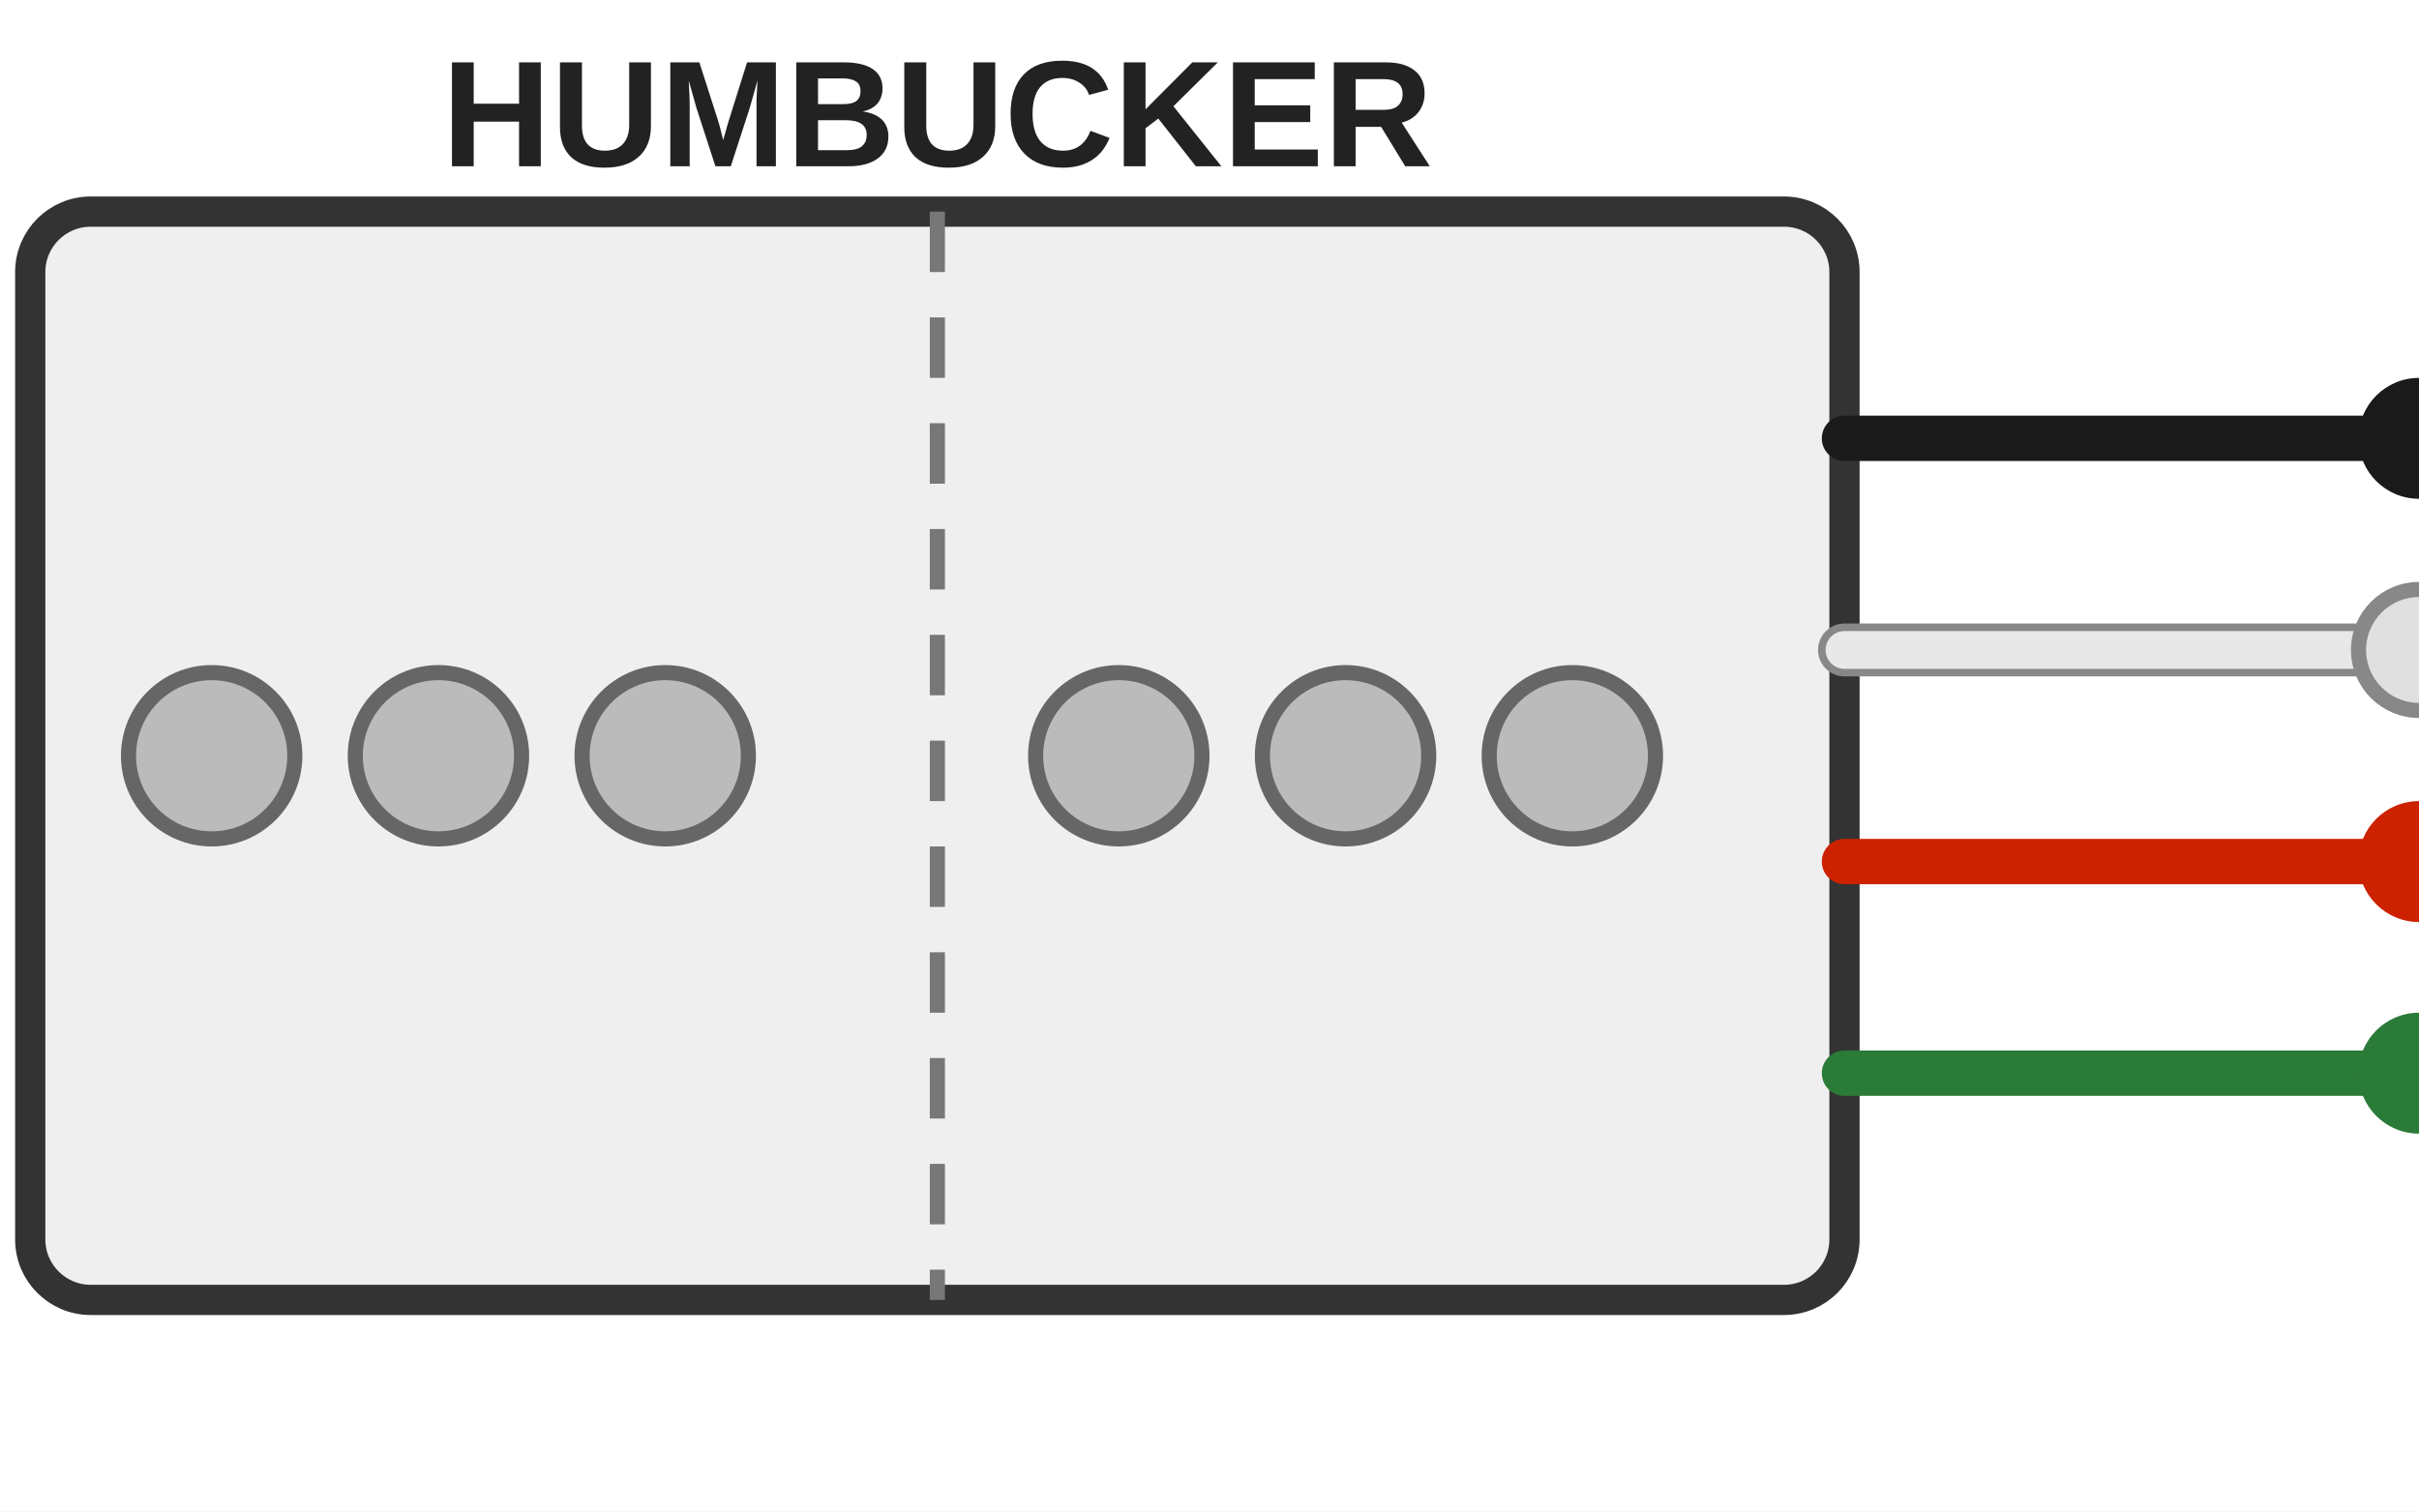
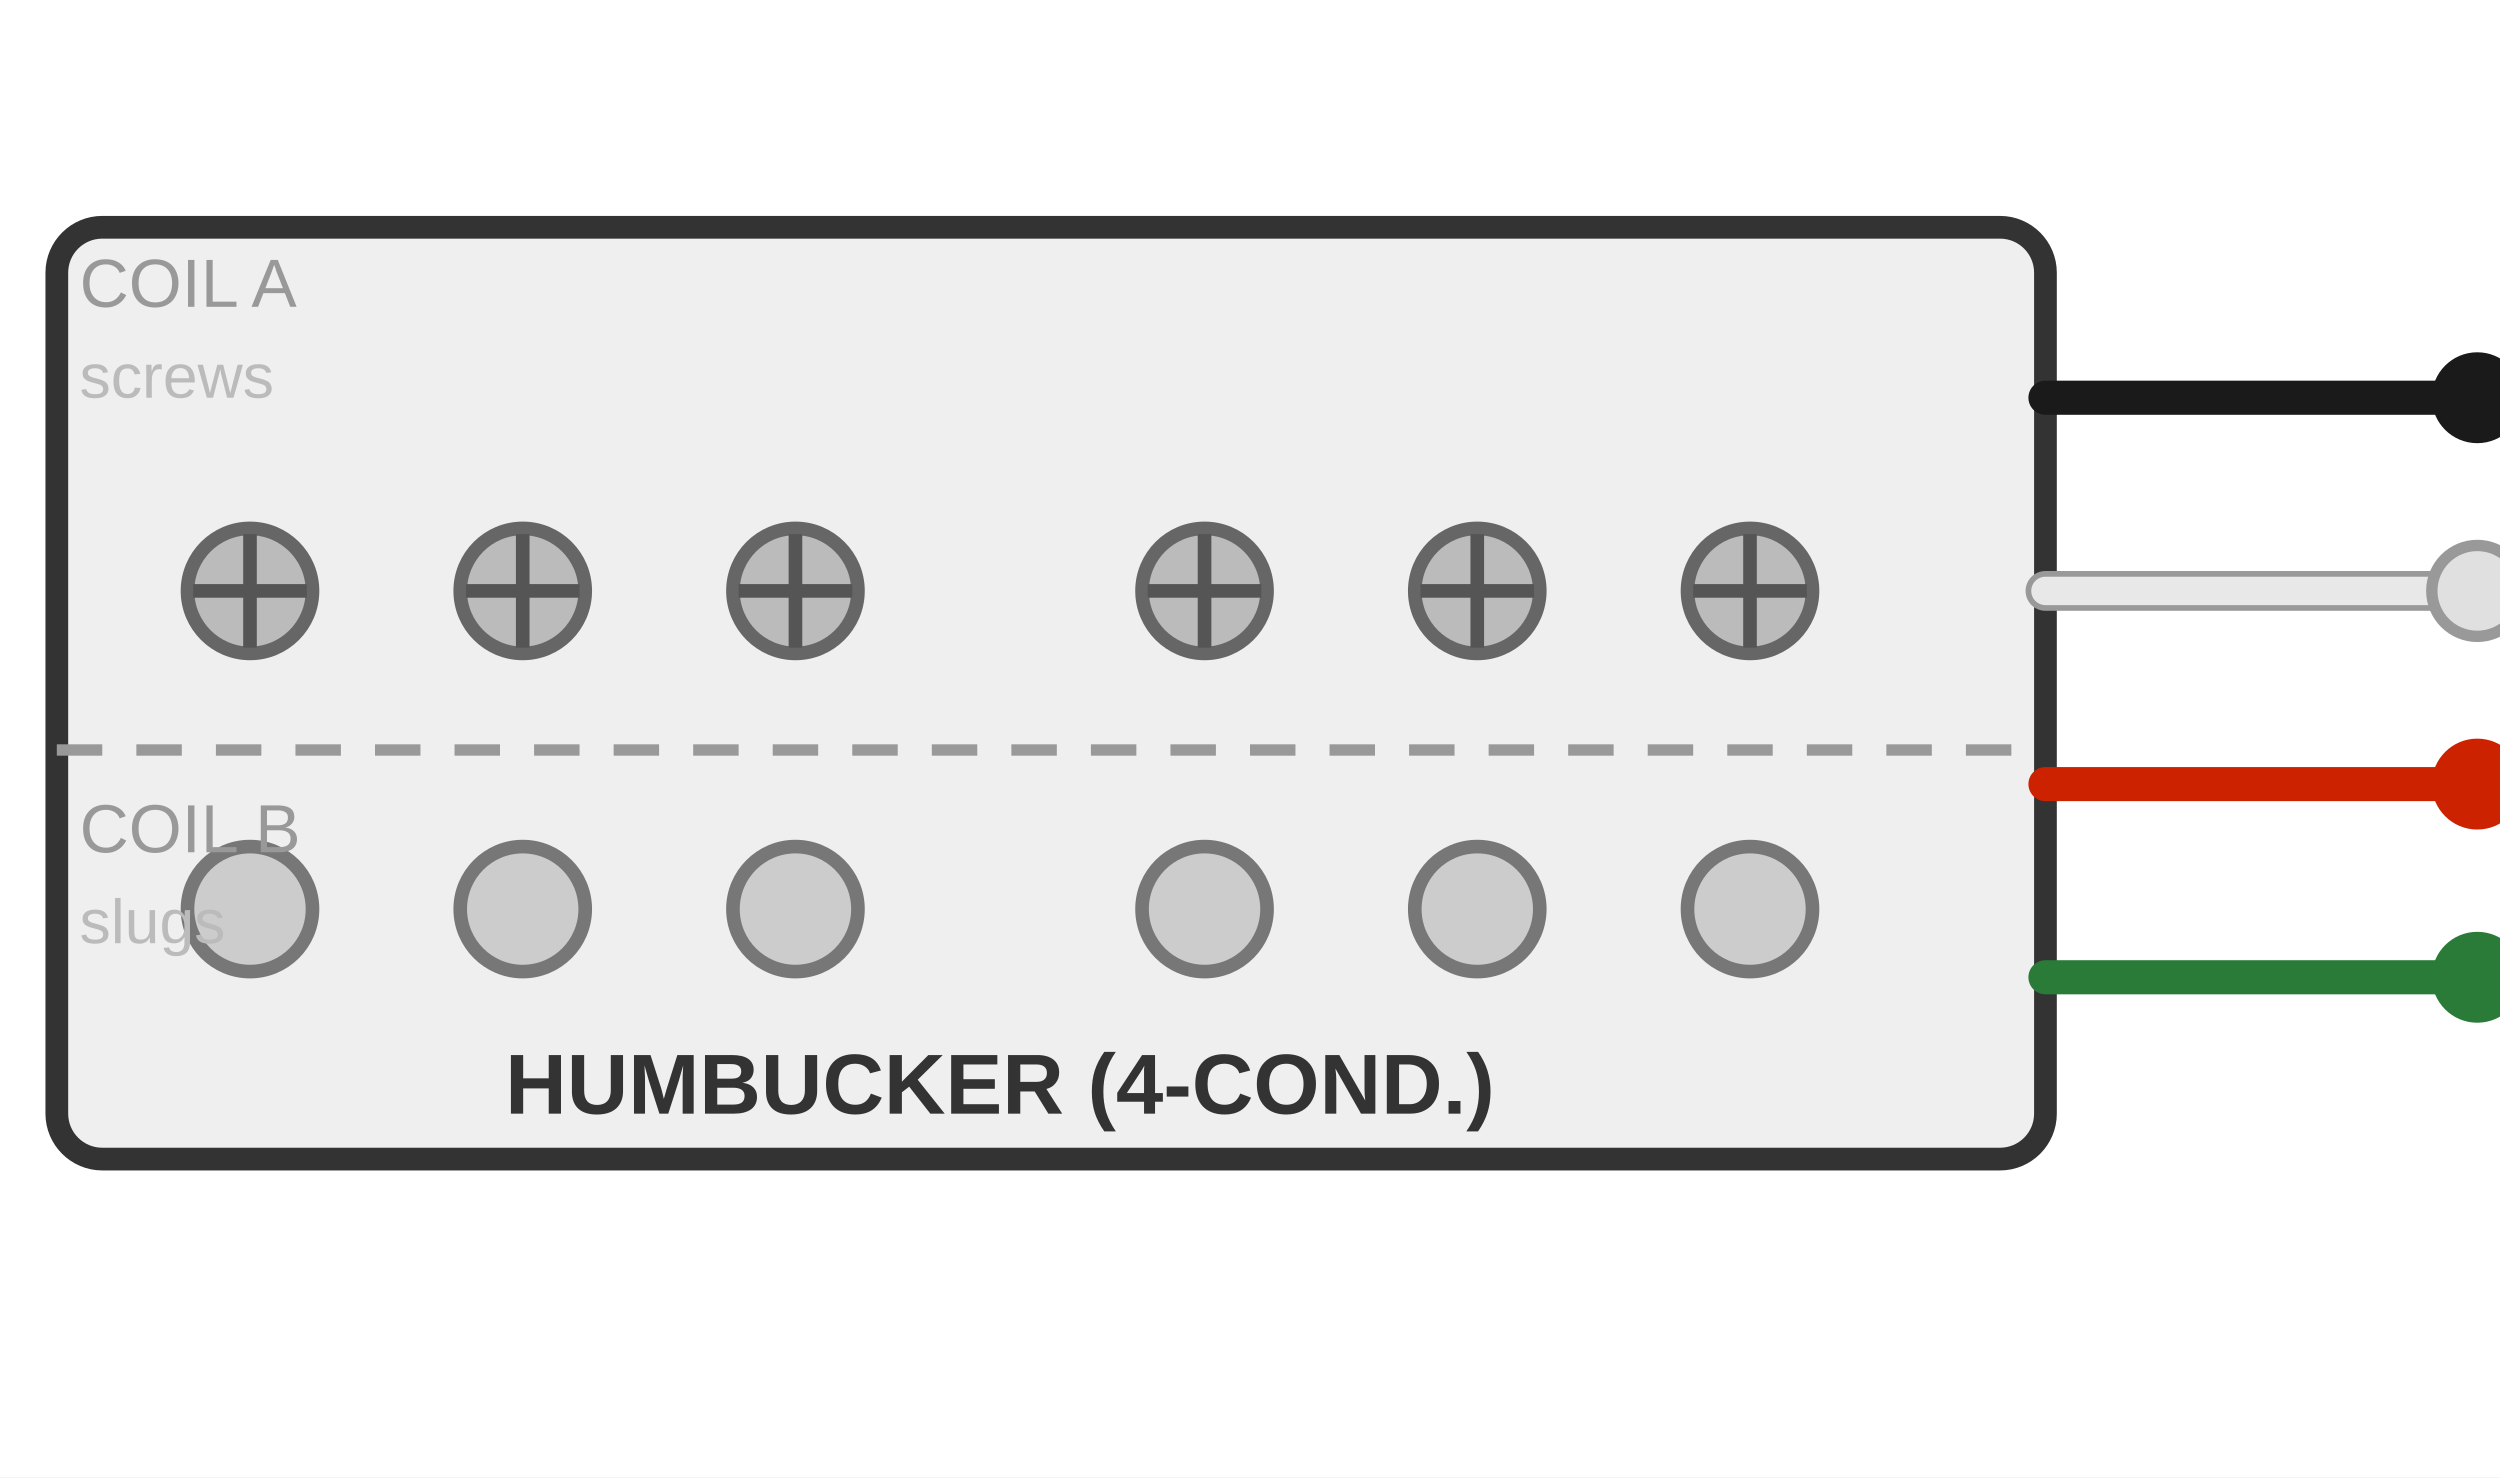
- <svg xmlns="http://www.w3.org/2000/svg" viewBox="0 0 160 100">
-   <rect width="160" height="100" fill="white" />
-   <text x="62" y="11" font-family="Arial,sans-serif" font-size="10" font-weight="bold" text-anchor="middle" fill="#222">HUMBUCKER</text>
-   <rect x="2" y="14" width="120" height="72" rx="4" fill="#efefef" stroke="#333" stroke-width="2" />
-   <line x1="62" y1="14" x2="62" y2="86" stroke="#777" stroke-width="1" stroke-dasharray="4,3" />
-   <circle cx="14" cy="50" r="5.5" fill="#bbb" stroke="#666" stroke-width="1" />
-   <circle cx="29" cy="50" r="5.5" fill="#bbb" stroke="#666" stroke-width="1" />
-   <circle cx="44" cy="50" r="5.5" fill="#bbb" stroke="#666" stroke-width="1" />
-   <circle cx="74" cy="50" r="5.5" fill="#bbb" stroke="#666" stroke-width="1" />
-   <circle cx="89" cy="50" r="5.5" fill="#bbb" stroke="#666" stroke-width="1" />
-   <circle cx="104" cy="50" r="5.5" fill="#bbb" stroke="#666" stroke-width="1" />
-   <line x1="122" y1="29" x2="160" y2="29" stroke="#1a1a1a" stroke-width="3" stroke-linecap="round" />
-   <circle cx="160" cy="29" r="4" fill="#1a1a1a" />
-   <line x1="122" y1="43" x2="160" y2="43" stroke="#888" stroke-width="3.5" stroke-linecap="round" />
-   <line x1="122" y1="43" x2="160" y2="43" stroke="#e8e8e8" stroke-width="2.5" stroke-linecap="round" />
-   <circle cx="160" cy="43" r="4" fill="#e0e0e0" stroke="#888" stroke-width="1" />
-   <line x1="122" y1="57" x2="160" y2="57" stroke="#cc2200" stroke-width="3" stroke-linecap="round" />
-   <circle cx="160" cy="57" r="4" fill="#cc2200" />
-   <line x1="122" y1="71" x2="160" y2="71" stroke="#2a7a38" stroke-width="3" stroke-linecap="round" />
-   <circle cx="160" cy="71" r="4" fill="#2a7a38" />
+ <svg xmlns="http://www.w3.org/2000/svg" viewBox="0 0 220 130">
+   <rect width="220" height="130" fill="white" />
+   <rect x="5" y="20" width="175" height="82" rx="4" fill="#efefef" stroke="#333" stroke-width="2" />
+   <line x1="5" y1="66" x2="180" y2="66" stroke="#999" stroke-width="1" stroke-dasharray="4,3" />
+   <circle cx="22" cy="52" r="5.5" fill="#bbb" stroke="#666" stroke-width="1.2" />
+   <line x1="22" y1="47" x2="22" y2="57" stroke="#555" stroke-width="1.2" />
+   <line x1="17" y1="52" x2="27" y2="52" stroke="#555" stroke-width="1.2" />
+   <circle cx="46" cy="52" r="5.5" fill="#bbb" stroke="#666" stroke-width="1.2" />
+   <line x1="46" y1="47" x2="46" y2="57" stroke="#555" stroke-width="1.2" />
+   <line x1="41" y1="52" x2="51" y2="52" stroke="#555" stroke-width="1.2" />
+   <circle cx="70" cy="52" r="5.5" fill="#bbb" stroke="#666" stroke-width="1.2" />
+   <line x1="70" y1="47" x2="70" y2="57" stroke="#555" stroke-width="1.2" />
+   <line x1="65" y1="52" x2="75" y2="52" stroke="#555" stroke-width="1.2" />
+   <circle cx="106" cy="52" r="5.5" fill="#bbb" stroke="#666" stroke-width="1.2" />
+   <line x1="106" y1="47" x2="106" y2="57" stroke="#555" stroke-width="1.2" />
+   <line x1="101" y1="52" x2="111" y2="52" stroke="#555" stroke-width="1.2" />
+   <circle cx="130" cy="52" r="5.5" fill="#bbb" stroke="#666" stroke-width="1.2" />
+   <line x1="130" y1="47" x2="130" y2="57" stroke="#555" stroke-width="1.2" />
+   <line x1="125" y1="52" x2="135" y2="52" stroke="#555" stroke-width="1.2" />
+   <circle cx="154" cy="52" r="5.5" fill="#bbb" stroke="#666" stroke-width="1.2" />
+   <line x1="154" y1="47" x2="154" y2="57" stroke="#555" stroke-width="1.2" />
+   <line x1="149" y1="52" x2="159" y2="52" stroke="#555" stroke-width="1.2" />
+   <circle cx="22" cy="80" r="5.5" fill="#ccc" stroke="#777" stroke-width="1.2" />
+   <circle cx="46" cy="80" r="5.5" fill="#ccc" stroke="#777" stroke-width="1.2" />
+   <circle cx="70" cy="80" r="5.5" fill="#ccc" stroke="#777" stroke-width="1.2" />
+   <circle cx="106" cy="80" r="5.5" fill="#ccc" stroke="#777" stroke-width="1.2" />
+   <circle cx="130" cy="80" r="5.5" fill="#ccc" stroke="#777" stroke-width="1.2" />
+   <circle cx="154" cy="80" r="5.5" fill="#ccc" stroke="#777" stroke-width="1.2" />
+   <text x="7" y="27" font-family="Arial,sans-serif" font-size="6" fill="#999">COIL A</text>
+   <text x="7" y="35" font-family="Arial,sans-serif" font-size="5.5" fill="#bbb">screws</text>
+   <text x="7" y="75" font-family="Arial,sans-serif" font-size="6" fill="#999">COIL B</text>
+   <text x="7" y="83" font-family="Arial,sans-serif" font-size="5.5" fill="#bbb">slugs</text>
+   <text x="88" y="98" font-family="Arial,sans-serif" font-size="7.5" font-weight="bold" text-anchor="middle" fill="#333">HUMBUCKER (4-COND.)</text>
+   <line x1="180" y1="35" x2="218" y2="35" stroke="#1a1a1a" stroke-width="3" stroke-linecap="round" />
+   <circle cx="218" cy="35" r="4" fill="#1a1a1a" />
+   <line x1="180" y1="52" x2="218" y2="52" stroke="#999" stroke-width="3.5" stroke-linecap="round" />
+   <line x1="180" y1="52" x2="218" y2="52" stroke="#e8e8e8" stroke-width="2.5" stroke-linecap="round" />
+   <circle cx="218" cy="52" r="4" fill="#e0e0e0" stroke="#999" stroke-width="1" />
+   <line x1="180" y1="69" x2="218" y2="69" stroke="#cc2200" stroke-width="3" stroke-linecap="round" />
+   <circle cx="218" cy="69" r="4" fill="#cc2200" />
+   <line x1="180" y1="86" x2="218" y2="86" stroke="#2a7a38" stroke-width="3" stroke-linecap="round" />
+   <circle cx="218" cy="86" r="4" fill="#2a7a38" />
</svg>
